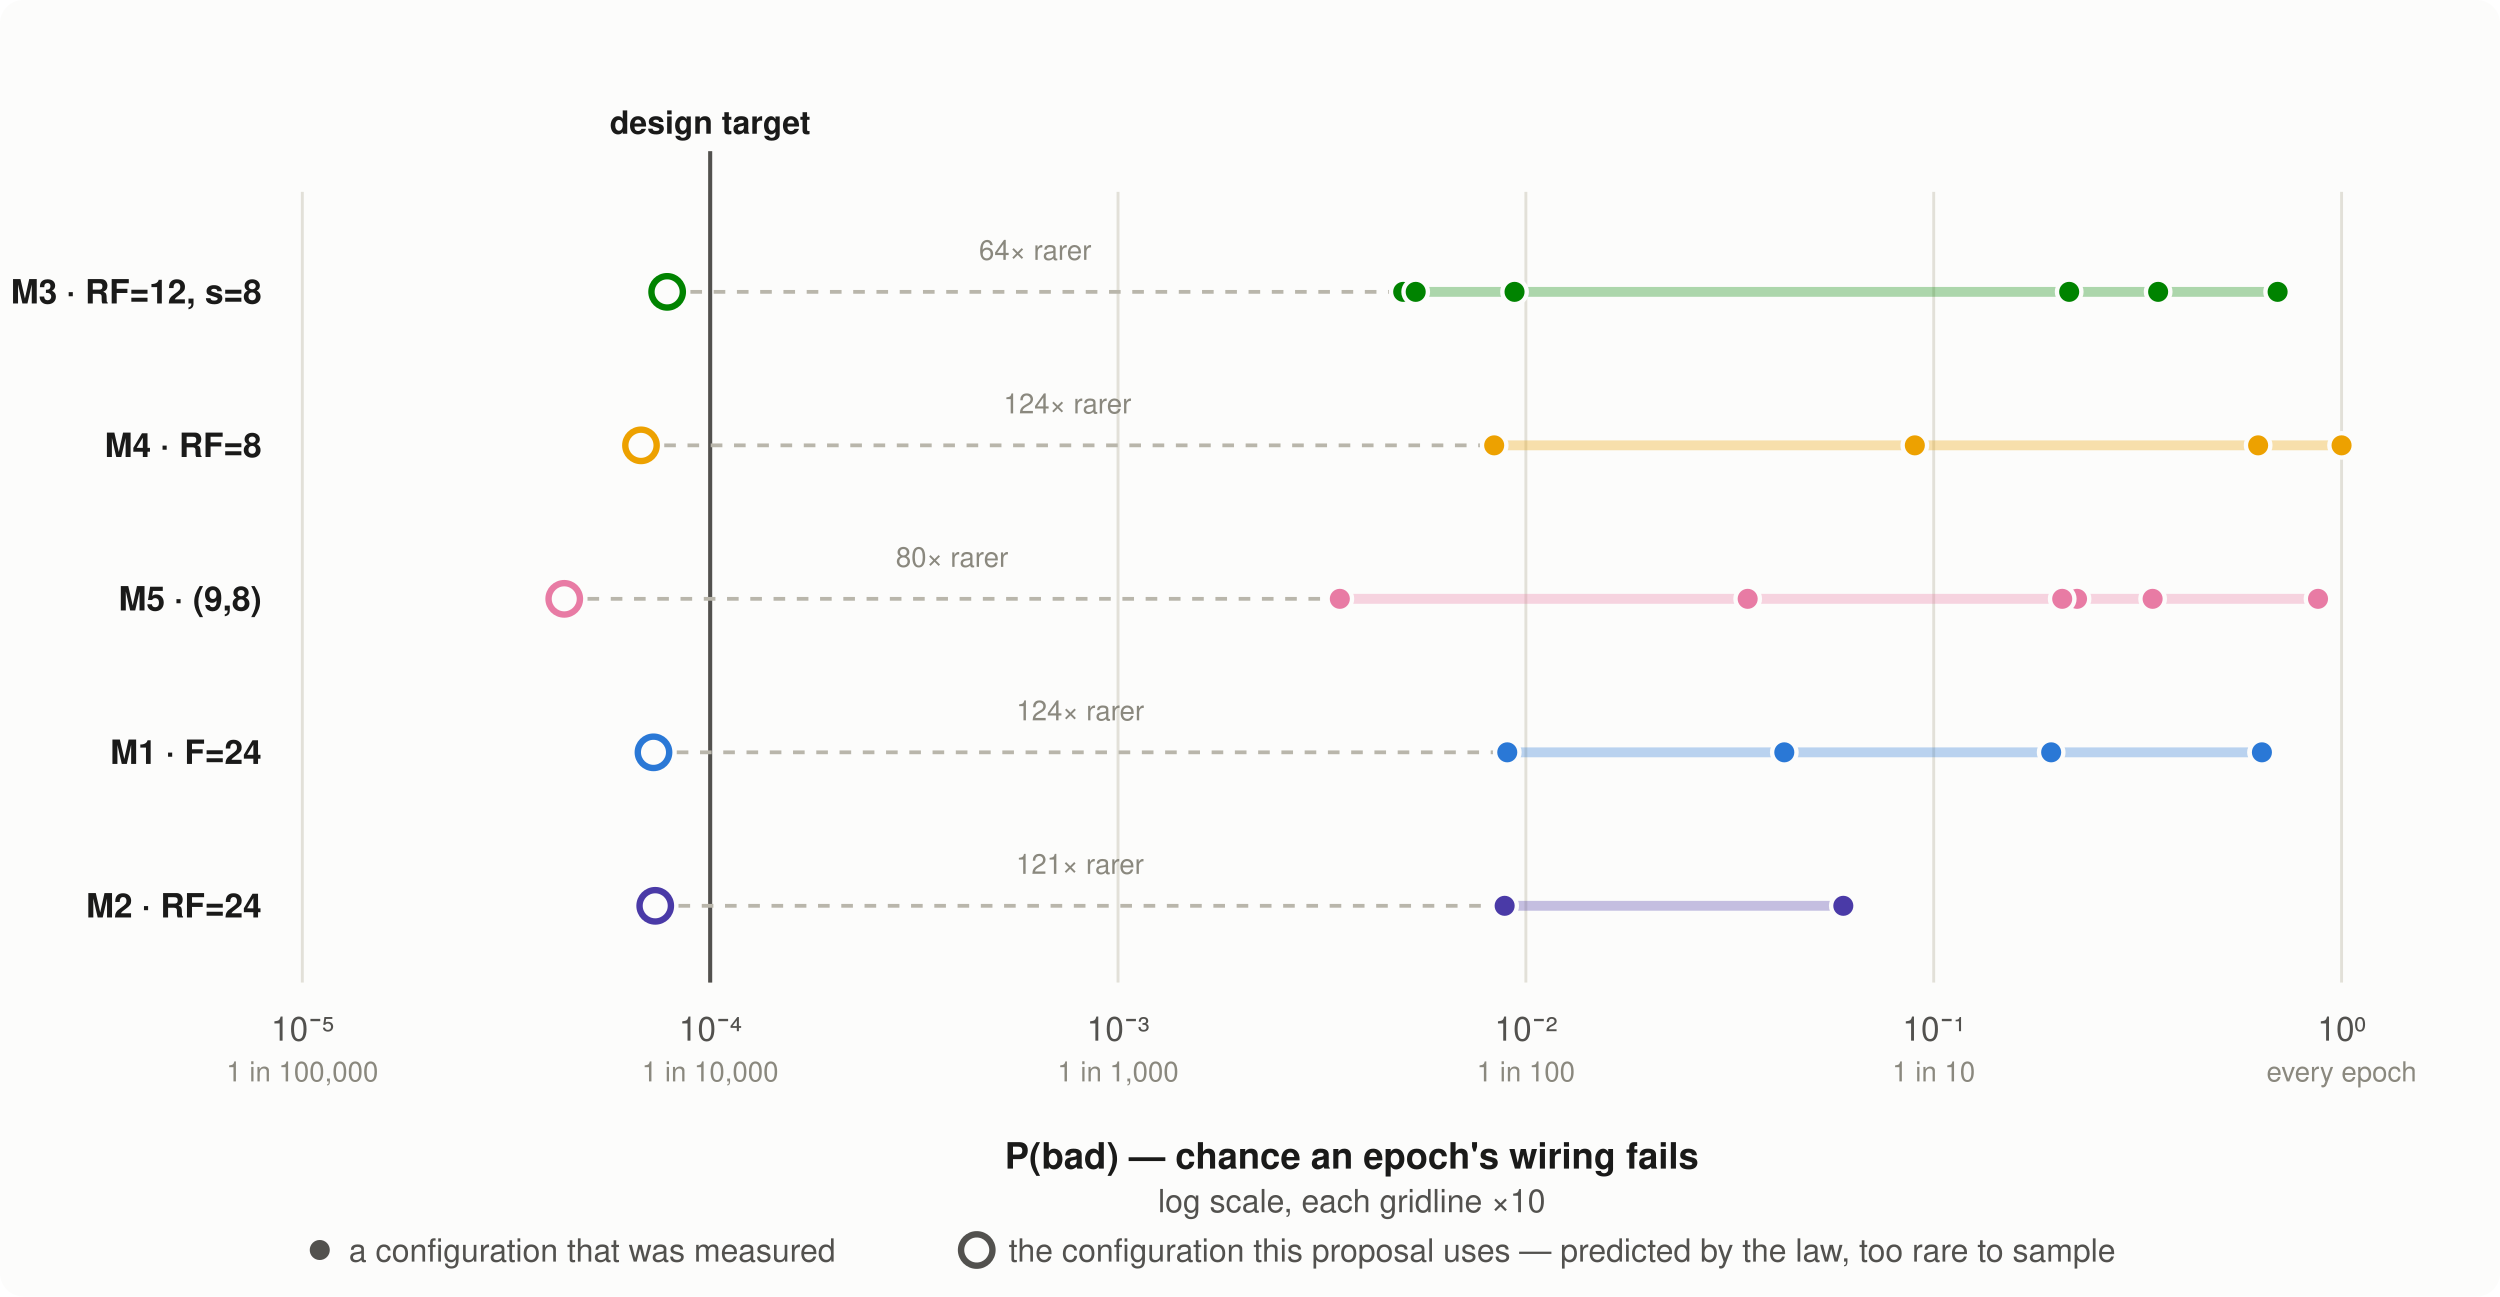
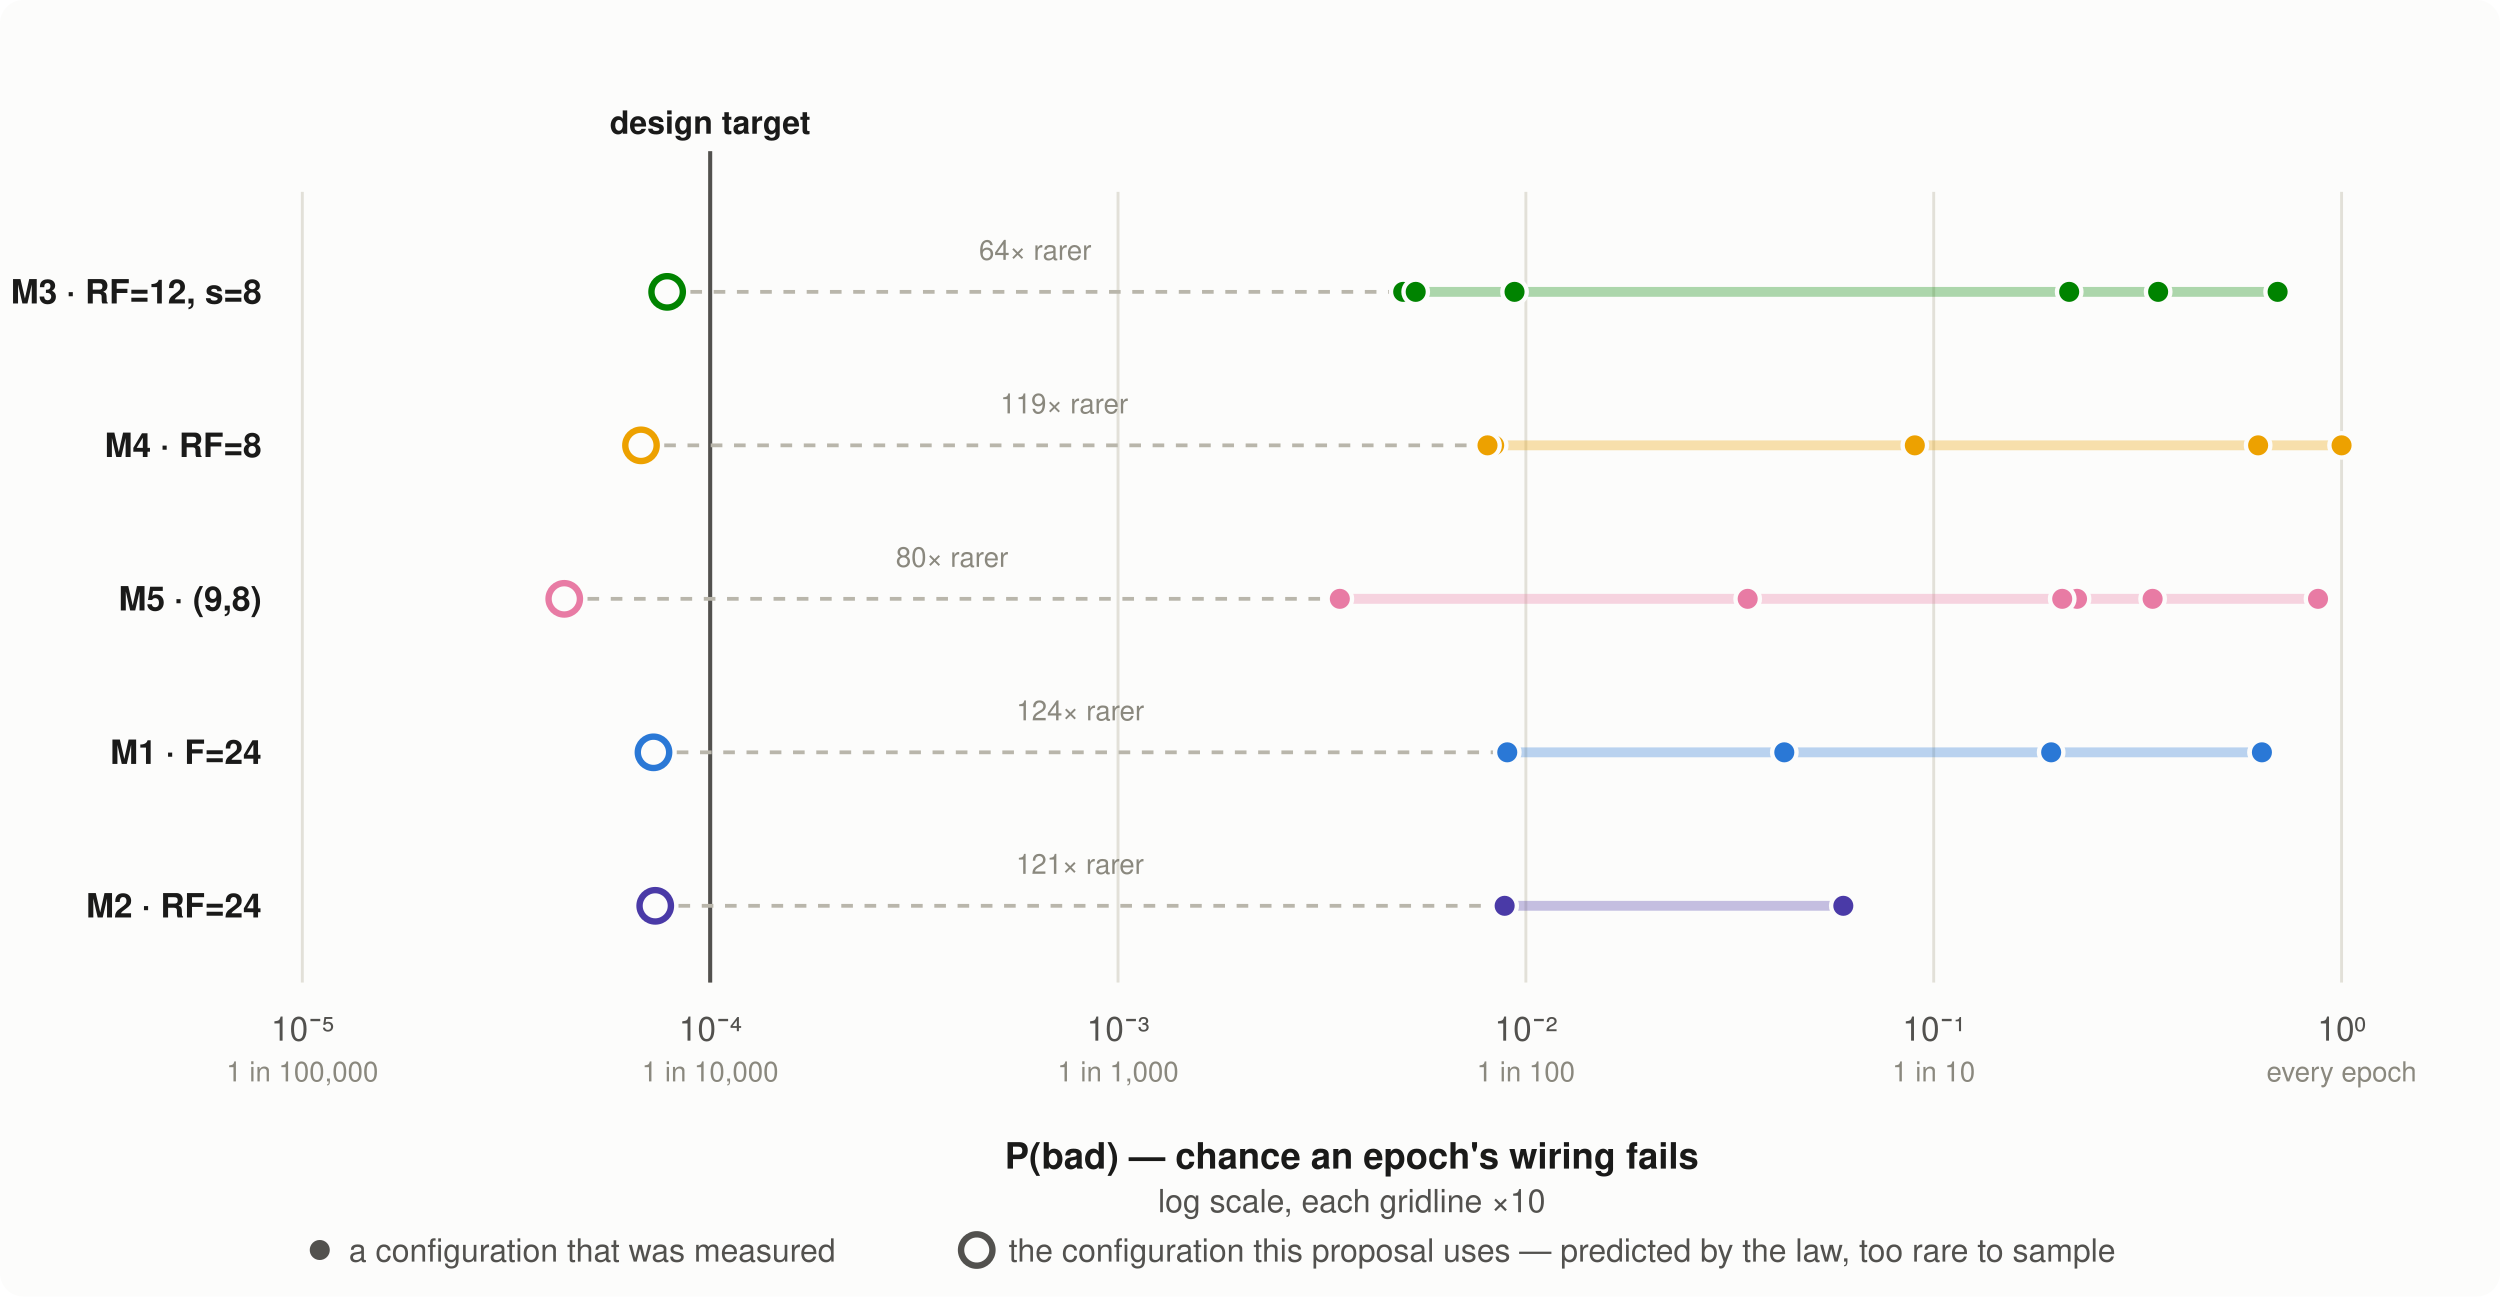
<svg xmlns="http://www.w3.org/2000/svg" viewBox="0 0 860 446" width="860" height="446" role="img" aria-labelledby="t d">
  <rect width="860" height="446" rx="8" fill="#fcfcfb" />
  <line x1="104.0" y1="66.0" x2="104.0" y2="338.0" stroke="#e2e0d8" stroke-width="1" />
  <text x="104.0" y="358.0" font-size="11.5" fill="#52514e" font-family="-apple-system,BlinkMacSystemFont,Segoe UI,Helvetica,Arial,sans-serif" text-anchor="middle">10⁻⁵</text>
  <text x="104.0" y="372.0" font-size="9.5" fill="#8a887e" font-family="-apple-system,BlinkMacSystemFont,Segoe UI,Helvetica,Arial,sans-serif" text-anchor="middle">1 in 100,000</text>
  <line x1="244.3" y1="66.0" x2="244.3" y2="338.0" stroke="#e2e0d8" stroke-width="1" />
  <text x="244.3" y="358.0" font-size="11.5" fill="#52514e" font-family="-apple-system,BlinkMacSystemFont,Segoe UI,Helvetica,Arial,sans-serif" text-anchor="middle">10⁻⁴</text>
  <text x="244.3" y="372.0" font-size="9.5" fill="#8a887e" font-family="-apple-system,BlinkMacSystemFont,Segoe UI,Helvetica,Arial,sans-serif" text-anchor="middle">1 in 10,000</text>
  <line x1="384.6" y1="66.0" x2="384.6" y2="338.0" stroke="#e2e0d8" stroke-width="1" />
  <text x="384.6" y="358.0" font-size="11.5" fill="#52514e" font-family="-apple-system,BlinkMacSystemFont,Segoe UI,Helvetica,Arial,sans-serif" text-anchor="middle">10⁻³</text>
  <text x="384.6" y="372.0" font-size="9.5" fill="#8a887e" font-family="-apple-system,BlinkMacSystemFont,Segoe UI,Helvetica,Arial,sans-serif" text-anchor="middle">1 in 1,000</text>
  <line x1="524.9" y1="66.0" x2="524.9" y2="338.0" stroke="#e2e0d8" stroke-width="1" />
  <text x="524.9" y="358.0" font-size="11.5" fill="#52514e" font-family="-apple-system,BlinkMacSystemFont,Segoe UI,Helvetica,Arial,sans-serif" text-anchor="middle">10⁻²</text>
  <text x="524.9" y="372.0" font-size="9.5" fill="#8a887e" font-family="-apple-system,BlinkMacSystemFont,Segoe UI,Helvetica,Arial,sans-serif" text-anchor="middle">1 in 100</text>
  <line x1="665.2" y1="66.0" x2="665.2" y2="338.0" stroke="#e2e0d8" stroke-width="1" />
  <text x="665.2" y="358.0" font-size="11.5" fill="#52514e" font-family="-apple-system,BlinkMacSystemFont,Segoe UI,Helvetica,Arial,sans-serif" text-anchor="middle">10⁻¹</text>
  <text x="665.2" y="372.0" font-size="9.5" fill="#8a887e" font-family="-apple-system,BlinkMacSystemFont,Segoe UI,Helvetica,Arial,sans-serif" text-anchor="middle">1 in 10</text>
  <line x1="805.5" y1="66.0" x2="805.5" y2="338.0" stroke="#e2e0d8" stroke-width="1" />
  <text x="805.5" y="358.0" font-size="11.5" fill="#52514e" font-family="-apple-system,BlinkMacSystemFont,Segoe UI,Helvetica,Arial,sans-serif" text-anchor="middle">10⁰</text>
  <text x="805.5" y="372.0" font-size="9.5" fill="#8a887e" font-family="-apple-system,BlinkMacSystemFont,Segoe UI,Helvetica,Arial,sans-serif" text-anchor="middle">every epoch</text>
  <line x1="244.3" y1="52.0" x2="244.3" y2="338.0" stroke="#52514e" stroke-width="1.4" />
  <text x="244.3" y="46.0" font-size="11" fill="#1a1a19" font-family="-apple-system,BlinkMacSystemFont,Segoe UI,Helvetica,Arial,sans-serif" text-anchor="middle" font-weight="600">design target</text>
  <text x="90.0" y="104.4" font-size="11.5" fill="#1a1a19" font-family="-apple-system,BlinkMacSystemFont,Segoe UI,Helvetica,Arial,sans-serif" text-anchor="end" font-weight="600">M3 · RF=12, s=8</text>
  <line x1="229.5" y1="100.4" x2="482.7" y2="100.4" stroke="#b9b6ab" stroke-width="1.3" stroke-dasharray="4 4" />
  <line x1="482.7" y1="100.4" x2="783.5" y2="100.4" stroke="#008300" stroke-width="3.4" stroke-linecap="round" opacity="0.32" />
  <circle cx="742.4" cy="100.4" r="4.2" fill="#008300" stroke="#fcfcfb" stroke-width="1.5" />
  <circle cx="711.8" cy="100.4" r="4.2" fill="#008300" stroke="#fcfcfb" stroke-width="1.5" />
  <circle cx="783.5" cy="100.4" r="4.2" fill="#008300" stroke="#fcfcfb" stroke-width="1.5" />
  <circle cx="521.0" cy="100.4" r="4.2" fill="#008300" stroke="#fcfcfb" stroke-width="1.5" />
  <circle cx="482.7" cy="100.4" r="4.2" fill="#008300" stroke="#fcfcfb" stroke-width="1.5" />
  <circle cx="487.0" cy="100.4" r="4.2" fill="#008300" stroke="#fcfcfb" stroke-width="1.5" />
  <circle cx="229.5" cy="100.4" r="5.4" fill="#fcfcfb" stroke="#008300" stroke-width="2.2" />
  <text x="356.1" y="89.4" font-size="9.5" fill="#8a887e" font-family="-apple-system,BlinkMacSystemFont,Segoe UI,Helvetica,Arial,sans-serif" text-anchor="middle">64× rarer</text>
  <text x="90.0" y="157.2" font-size="11.5" fill="#1a1a19" font-family="-apple-system,BlinkMacSystemFont,Segoe UI,Helvetica,Arial,sans-serif" text-anchor="end" font-weight="600">M4 · RF=8</text>
-   <line x1="220.5" y1="153.2" x2="514.0" y2="153.2" stroke="#b9b6ab" stroke-width="1.3" stroke-dasharray="4 4" />
-   <line x1="514.0" y1="153.2" x2="805.5" y2="153.2" stroke="#eda100" stroke-width="3.4" stroke-linecap="round" opacity="0.32" />
+   <line x1="220.5" y1="153.2" x2="511.7" y2="153.2" stroke="#b9b6ab" stroke-width="1.3" stroke-dasharray="4 4" />
+   <line x1="511.7" y1="153.2" x2="805.5" y2="153.2" stroke="#eda100" stroke-width="3.4" stroke-linecap="round" opacity="0.32" />
  <circle cx="805.5" cy="153.2" r="4.2" fill="#eda100" stroke="#fcfcfb" stroke-width="1.5" />
  <circle cx="776.8" cy="153.2" r="4.2" fill="#eda100" stroke="#fcfcfb" stroke-width="1.5" />
  <circle cx="658.7" cy="153.2" r="4.2" fill="#eda100" stroke="#fcfcfb" stroke-width="1.5" />
  <circle cx="514.0" cy="153.2" r="4.2" fill="#eda100" stroke="#fcfcfb" stroke-width="1.5" />
+   <circle cx="511.7" cy="153.2" r="4.2" fill="#eda100" stroke="#fcfcfb" stroke-width="1.5" />
  <circle cx="220.5" cy="153.2" r="5.4" fill="#fcfcfb" stroke="#eda100" stroke-width="2.2" />
-   <text x="367.2" y="142.2" font-size="9.5" fill="#8a887e" font-family="-apple-system,BlinkMacSystemFont,Segoe UI,Helvetica,Arial,sans-serif" text-anchor="middle">124× rarer</text>
+   <text x="366.1" y="142.2" font-size="9.5" fill="#8a887e" font-family="-apple-system,BlinkMacSystemFont,Segoe UI,Helvetica,Arial,sans-serif" text-anchor="middle">119× rarer</text>
  <text x="90.0" y="210.0" font-size="11.5" fill="#1a1a19" font-family="-apple-system,BlinkMacSystemFont,Segoe UI,Helvetica,Arial,sans-serif" text-anchor="end" font-weight="600">M5 · (9,8)</text>
  <line x1="194.1" y1="206.0" x2="460.9" y2="206.0" stroke="#b9b6ab" stroke-width="1.3" stroke-dasharray="4 4" />
  <line x1="460.9" y1="206.0" x2="797.4" y2="206.0" stroke="#e87ba4" stroke-width="3.4" stroke-linecap="round" opacity="0.32" />
  <circle cx="740.5" cy="206.0" r="4.2" fill="#e87ba4" stroke="#fcfcfb" stroke-width="1.5" />
  <circle cx="709.6" cy="206.0" r="4.2" fill="#e87ba4" stroke="#fcfcfb" stroke-width="1.5" />
  <circle cx="714.5" cy="206.0" r="4.2" fill="#e87ba4" stroke="#fcfcfb" stroke-width="1.5" />
  <circle cx="709.4" cy="206.0" r="4.2" fill="#e87ba4" stroke="#fcfcfb" stroke-width="1.5" />
  <circle cx="601.2" cy="206.0" r="4.2" fill="#e87ba4" stroke="#fcfcfb" stroke-width="1.5" />
  <circle cx="460.9" cy="206.0" r="4.2" fill="#e87ba4" stroke="#fcfcfb" stroke-width="1.5" />
  <circle cx="797.4" cy="206.0" r="4.2" fill="#e87ba4" stroke="#fcfcfb" stroke-width="1.5" />
  <circle cx="194.1" cy="206.0" r="5.4" fill="#fcfcfb" stroke="#e87ba4" stroke-width="2.2" />
  <text x="327.5" y="195.0" font-size="9.5" fill="#8a887e" font-family="-apple-system,BlinkMacSystemFont,Segoe UI,Helvetica,Arial,sans-serif" text-anchor="middle">80× rarer</text>
  <text x="90.0" y="262.8" font-size="11.5" fill="#1a1a19" font-family="-apple-system,BlinkMacSystemFont,Segoe UI,Helvetica,Arial,sans-serif" text-anchor="end" font-weight="600">M1 · F=24</text>
  <line x1="224.8" y1="258.8" x2="518.5" y2="258.8" stroke="#b9b6ab" stroke-width="1.3" stroke-dasharray="4 4" />
  <line x1="518.5" y1="258.8" x2="778.1" y2="258.8" stroke="#2a78d6" stroke-width="3.4" stroke-linecap="round" opacity="0.32" />
  <circle cx="778.0" cy="258.8" r="4.2" fill="#2a78d6" stroke="#fcfcfb" stroke-width="1.5" />
  <circle cx="705.6" cy="258.8" r="4.2" fill="#2a78d6" stroke="#fcfcfb" stroke-width="1.5" />
  <circle cx="778.1" cy="258.8" r="4.2" fill="#2a78d6" stroke="#fcfcfb" stroke-width="1.5" />
  <circle cx="613.8" cy="258.8" r="4.2" fill="#2a78d6" stroke="#fcfcfb" stroke-width="1.5" />
  <circle cx="518.5" cy="258.8" r="4.2" fill="#2a78d6" stroke="#fcfcfb" stroke-width="1.5" />
  <circle cx="224.8" cy="258.8" r="5.4" fill="#fcfcfb" stroke="#2a78d6" stroke-width="2.2" />
  <text x="371.6" y="247.8" font-size="9.5" fill="#8a887e" font-family="-apple-system,BlinkMacSystemFont,Segoe UI,Helvetica,Arial,sans-serif" text-anchor="middle">124× rarer</text>
  <text x="90.0" y="315.6" font-size="11.5" fill="#1a1a19" font-family="-apple-system,BlinkMacSystemFont,Segoe UI,Helvetica,Arial,sans-serif" text-anchor="end" font-weight="600">M2 · RF=24</text>
  <line x1="225.4" y1="311.6" x2="517.6" y2="311.6" stroke="#b9b6ab" stroke-width="1.3" stroke-dasharray="4 4" />
  <line x1="517.6" y1="311.6" x2="634.1" y2="311.6" stroke="#4a3aa7" stroke-width="3.4" stroke-linecap="round" opacity="0.32" />
  <circle cx="517.6" cy="311.6" r="4.2" fill="#4a3aa7" stroke="#fcfcfb" stroke-width="1.5" />
  <circle cx="634.1" cy="311.6" r="4.2" fill="#4a3aa7" stroke="#fcfcfb" stroke-width="1.5" />
  <circle cx="225.4" cy="311.6" r="5.4" fill="#fcfcfb" stroke="#4a3aa7" stroke-width="2.2" />
  <text x="371.5" y="300.6" font-size="9.5" fill="#8a887e" font-family="-apple-system,BlinkMacSystemFont,Segoe UI,Helvetica,Arial,sans-serif" text-anchor="middle">121× rarer</text>
  <text x="465.0" y="402.0" font-size="12.5" fill="#1a1a19" font-family="-apple-system,BlinkMacSystemFont,Segoe UI,Helvetica,Arial,sans-serif" text-anchor="middle" font-weight="600">P(bad) — chance an epoch's wiring fails</text>
  <text x="465.0" y="417.0" font-size="11" fill="#52514e" font-family="-apple-system,BlinkMacSystemFont,Segoe UI,Helvetica,Arial,sans-serif" text-anchor="middle">log scale, each gridline ×10</text>
  <circle cx="110.0" cy="430.0" r="4.2" fill="#52514e" stroke="#fcfcfb" stroke-width="1.5" />
  <text x="120.0" y="434.0" font-size="11" fill="#52514e" font-family="-apple-system,BlinkMacSystemFont,Segoe UI,Helvetica,Arial,sans-serif">a configuration that was measured</text>
  <circle cx="336.0" cy="430.0" r="5.4" fill="#fcfcfb" stroke="#52514e" stroke-width="2.2" />
  <text x="347.0" y="434.0" font-size="11" fill="#52514e" font-family="-apple-system,BlinkMacSystemFont,Segoe UI,Helvetica,Arial,sans-serif">the configuration this proposal uses — predicted by the law, too rare to sample</text>
</svg>
